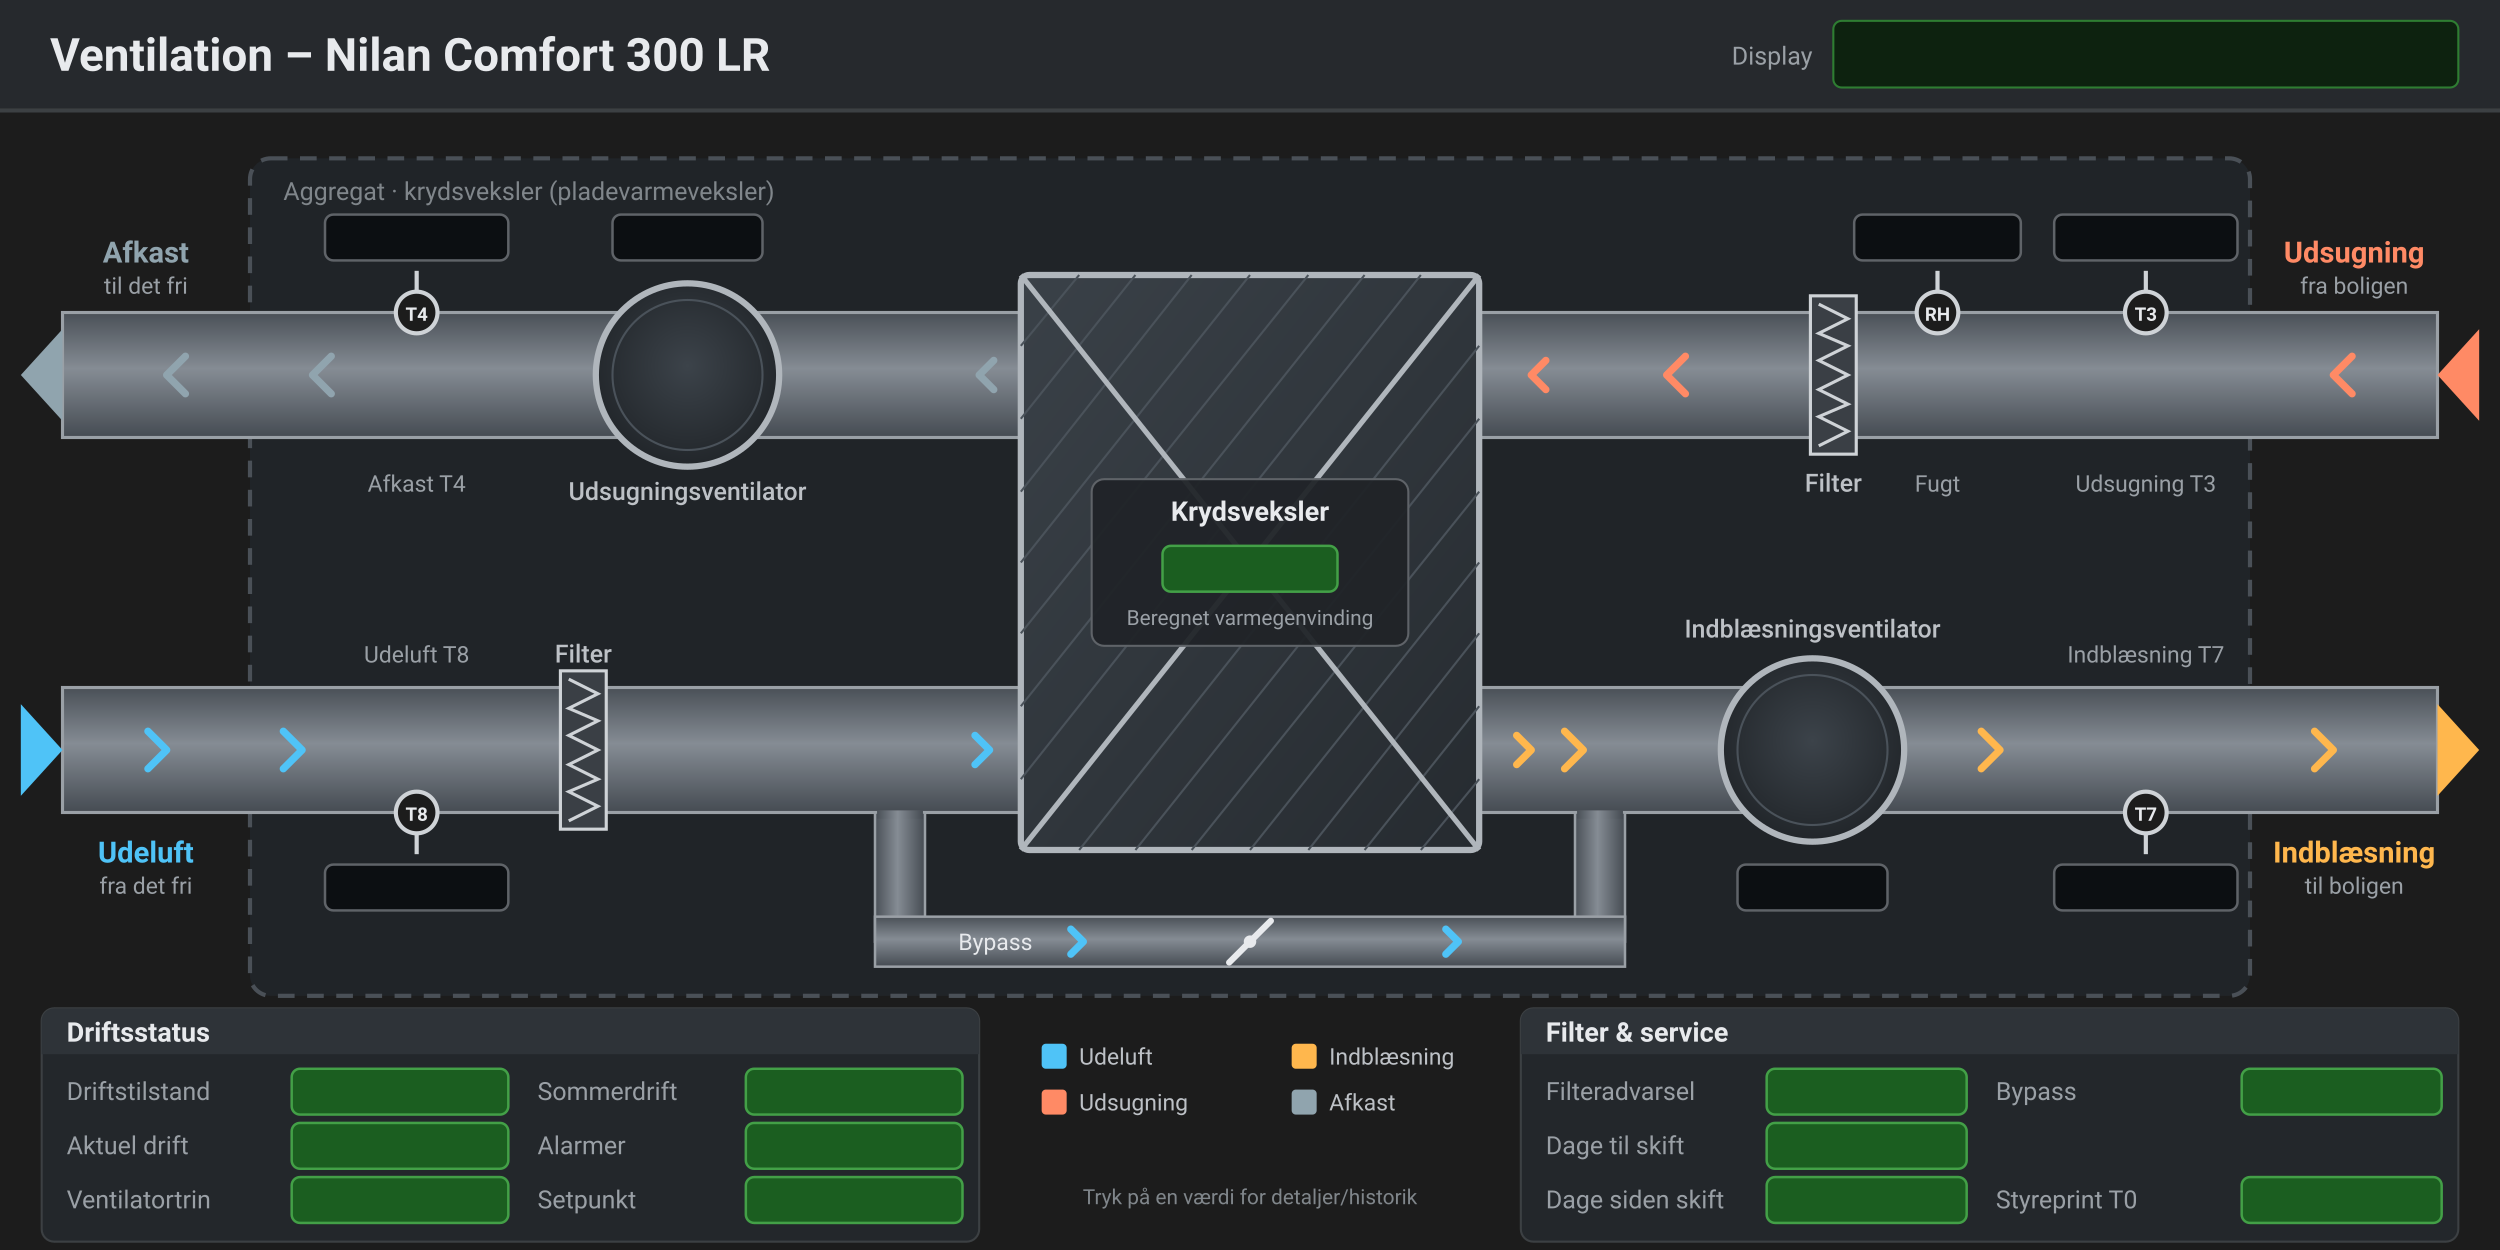
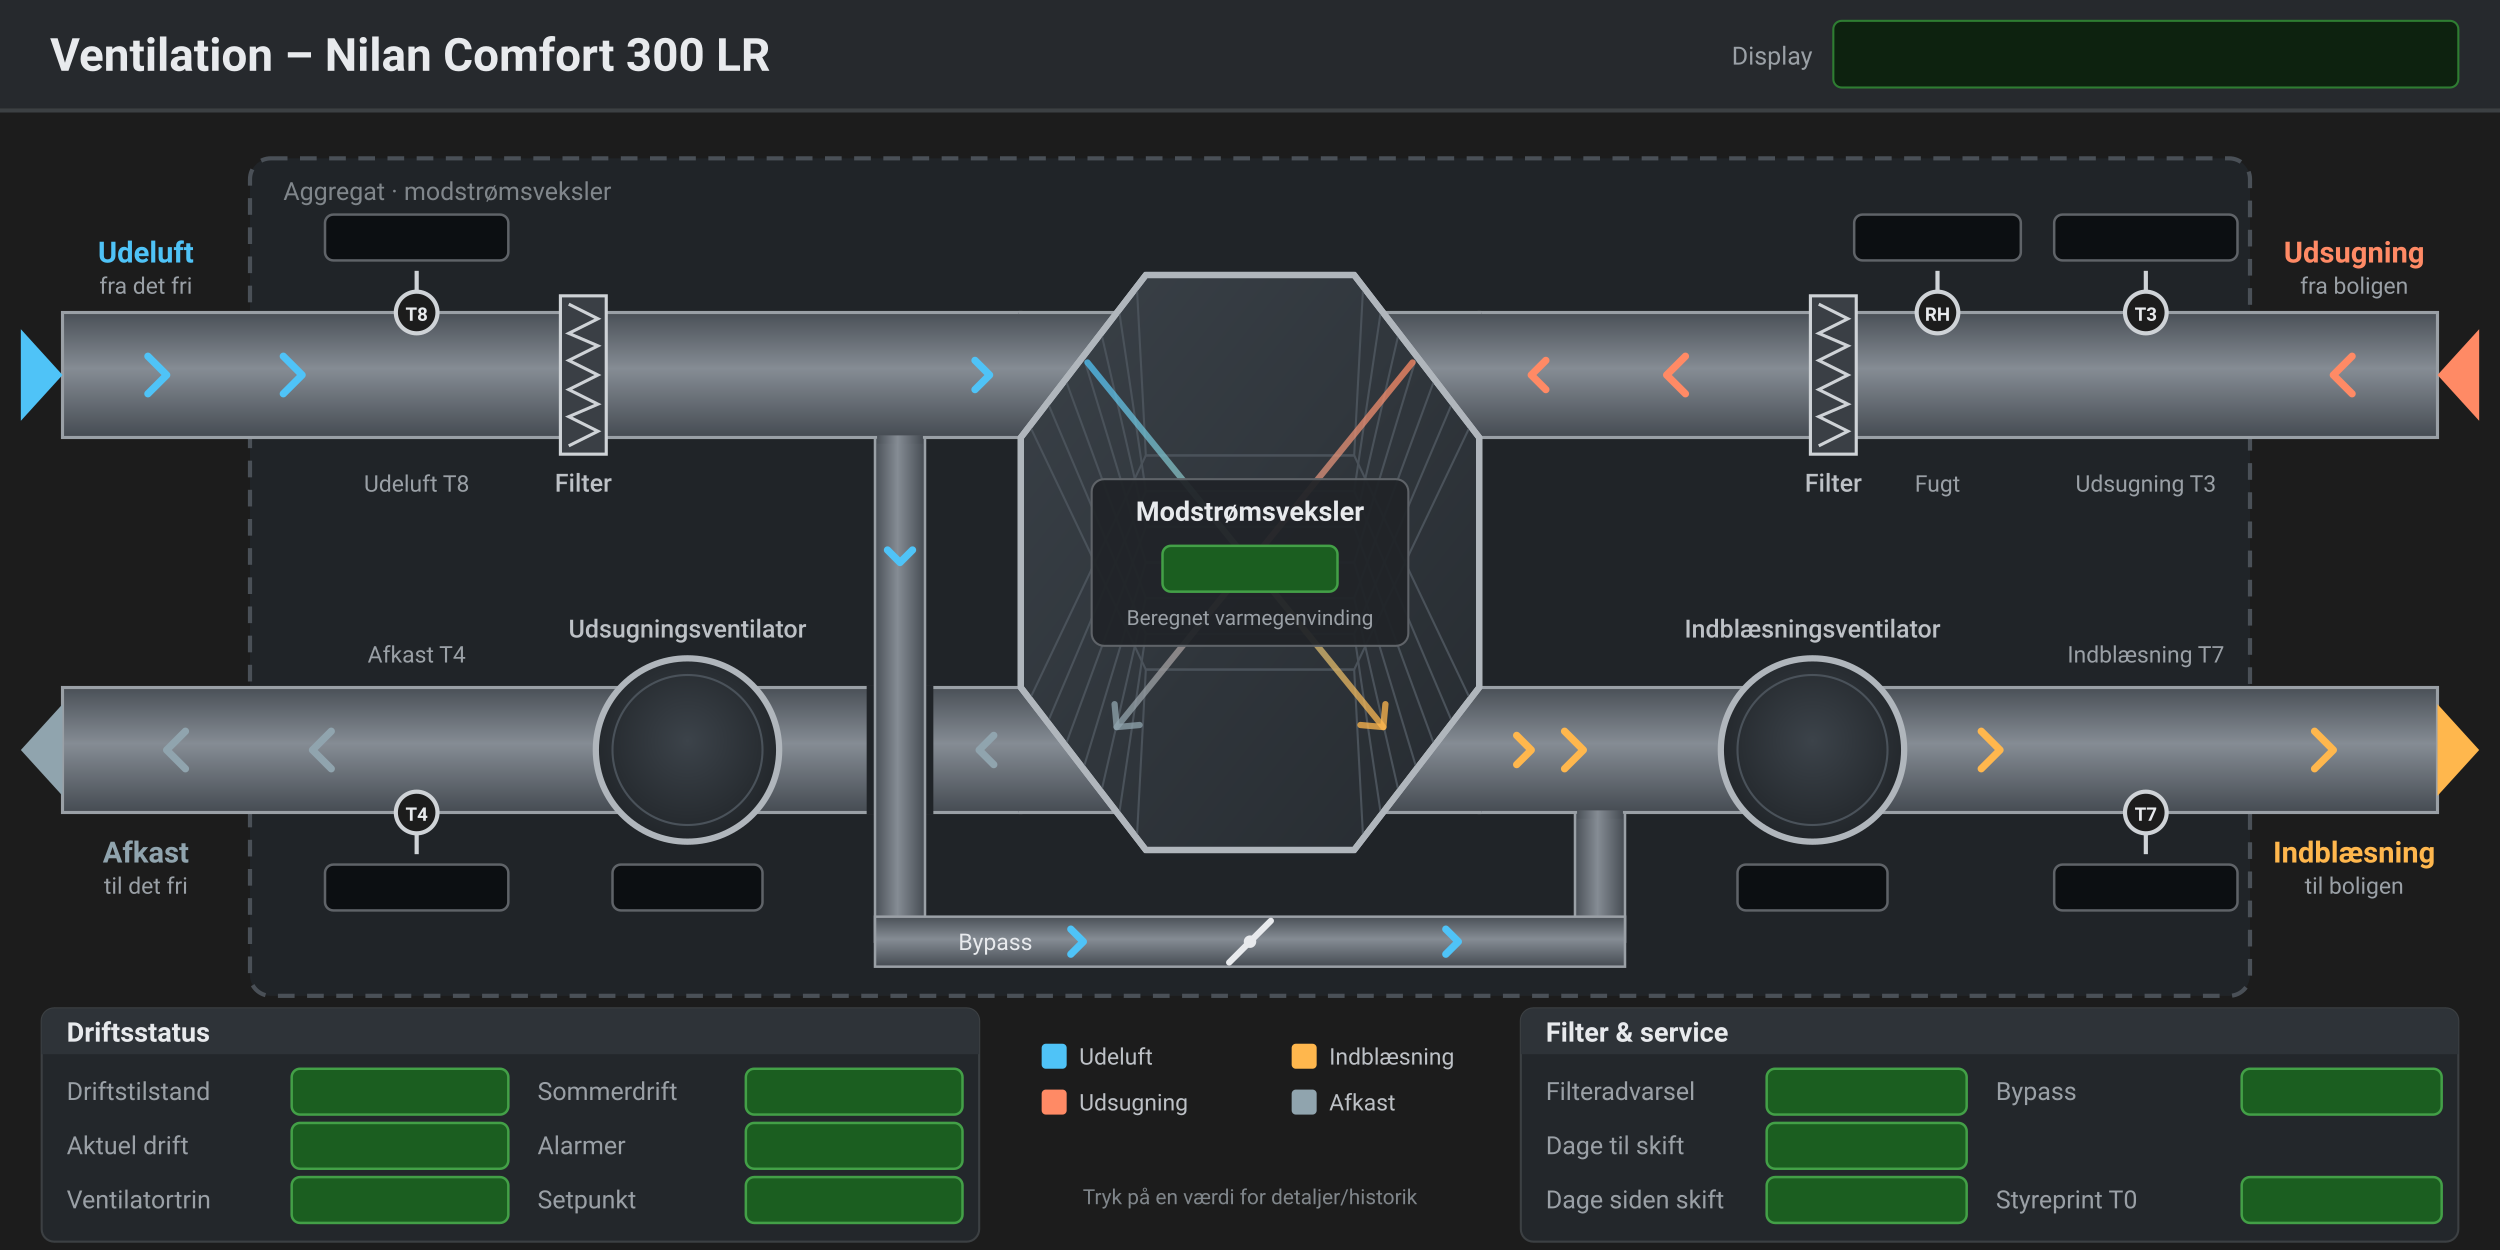
<svg xmlns="http://www.w3.org/2000/svg" viewBox="0 0 1200 600" width="1200" height="600" font-family="Roboto, -apple-system, Segoe UI, Arial, sans-serif">
  <style>.c0{fill:#1c1c1c}.c1{fill:#26292d}.c2{fill:#3c4043}.c3{font-size:22px;fill:#e8eaed;text-anchor:start;font-weight:600}.c4{font-size:12px;fill:#9aa0a6;text-anchor:end;font-weight:400}.c5{fill:#0d220f;stroke:#2e7d32;stroke-width:1}.c6{fill:#202428;stroke:#4a5057;stroke-width:2;stroke-dasharray:8 6}.c7{font-size:12px;fill:#80868b;text-anchor:start;font-weight:400}.c8{fill:url(#d);stroke:#9aa0a6;stroke-width:1.5}.c9{fill:url(#dv);stroke:#9aa0a6;stroke-width:1.2}.ca{fill:url(#d);stroke:#9aa0a6;stroke-width:1.2}.cb{fill:url(#dv)}.cc{stroke:#e8eaed;stroke-width:3;stroke-linecap:round}.cd{fill:#e8eaed}.ce{font-size:11px;fill:#e8eaed;text-anchor:start;font-weight:400}.cf{fill:none;stroke:#ff8a65;stroke-width:3.5;stroke-linecap:round;stroke-linejoin:round}.c10{fill:none;stroke:#90a4ae;stroke-width:3.5;stroke-linecap:round;stroke-linejoin:round}.c11{fill:none;stroke:#4fc3f7;stroke-width:3.5;stroke-linecap:round;stroke-linejoin:round}.c12{fill:none;stroke:#ffb74d;stroke-width:3.5;stroke-linecap:round;stroke-linejoin:round}.c13{fill:#90a4ae}.c14{fill:#ff8a65}.c15{fill:#4fc3f7}.c16{fill:#ffb74d}.c17{font-size:14px;fill:#90a4ae;text-anchor:middle;font-weight:600}.c18{font-size:11px;fill:#9aa0a6;text-anchor:middle;font-weight:400}.c19{font-size:14px;fill:#ff8a65;text-anchor:middle;font-weight:600}.c1a{font-size:14px;fill:#4fc3f7;text-anchor:middle;font-weight:600}.c1b{font-size:14px;fill:#ffb74d;text-anchor:middle;font-weight:600}.c1c{fill:url(#ex);stroke:#b0b6bc;stroke-width:3}.c1d{stroke:#4a525a;stroke-width:1}.c1e{stroke:#b0b6bc;stroke-width:2.5}.c1f{fill:#202428;stroke:#5f6368;stroke-width:1;fill-opacity:.94}.c20{font-size:13px;fill:#e8eaed;text-anchor:middle;font-weight:600}.c21{font-size:10px;fill:#9aa0a6;text-anchor:middle;font-weight:400}.c22{fill:#3a3f45;stroke:#cfd3d7;stroke-width:1.5}.c23{fill:none;stroke:#cfd3d7;stroke-width:1.5}.c24{font-size:12px;fill:#bdc1c6;text-anchor:middle;font-weight:500}.c25{fill:#3b2f2a;stroke:#ffab40;stroke-width:1.5}.c26{fill:none;stroke:#ffab40;stroke-width:1.5}.c27{fill:url(#fan);stroke:#b0b6bc;stroke-width:3}.c28{fill:none;stroke:#4a525a;stroke-width:1}.c29{stroke:#cfd3d7;stroke-width:2}.c2a{fill:#1c1c1c;stroke:#cfd3d7;stroke-width:2}.c2b{font-size:9px;fill:#e8eaed;text-anchor:middle;font-weight:700}.c2c{fill:#0c0f12;stroke:#5f6368;stroke-width:1.2}.c2d{fill:#1b5e20;stroke:#43a047;stroke-width:1.2}.c2e{fill:#23272b;stroke:#3c4043;stroke-width:1}.c2f{fill:#2e3338}.c30{font-size:13px;fill:#e8eaed;text-anchor:start;font-weight:600}.c31{font-size:12px;fill:#9aa0a6;text-anchor:start;font-weight:400}.c32{font-size:11px;fill:#bdc1c6;text-anchor:start;font-weight:400}.c33{font-size:10px;fill:#80868b;text-anchor:middle;font-weight:400}</style>
  <defs>
    <linearGradient id="d" x1="0" y1="0" x2="0" y2="1">
      <stop offset="0" stop-color="#4a5057" />
      <stop offset=".45" stop-color="#858c94" />
      <stop offset="1" stop-color="#454b52" />
    </linearGradient>
    <linearGradient id="dv" x1="0" y1="0" x2="1" y2="0">
      <stop offset="0" stop-color="#4a5057" />
      <stop offset=".45" stop-color="#858c94" />
      <stop offset="1" stop-color="#454b52" />
    </linearGradient>
    <linearGradient id="ex" x1="0" y1="0" x2="1" y2="1">
      <stop offset="0" stop-color="#3a4148" />
      <stop offset="1" stop-color="#262b30" />
    </linearGradient>
    <radialGradient id="fan" cx=".5" cy=".45" r=".6">
      <stop offset="0" stop-color="#3c434a" />
      <stop offset="1" stop-color="#1f2327" />
    </radialGradient>
+     <linearGradient id="fUdeInd" gradientUnits="userSpaceOnUse" x1="522" y1="174" x2="664" y2="349">
+       <stop offset="0" stop-color="#4fc3f7" />
+       <stop offset="1" stop-color="#ffb74d" />
+     </linearGradient>
+     <linearGradient id="fUdsAfk" gradientUnits="userSpaceOnUse" x1="678" y1="174" x2="536" y2="349">
+       <stop offset="0" stop-color="#ff8a65" />
+       <stop offset="1" stop-color="#90a4ae" />
+     </linearGradient>
  </defs>
  <rect x="0" y="0" width="1200" height="600" rx="0" class="c0" />
  <rect x="0" y="0" width="1200" height="52" rx="0" class="c1" />
  <rect x="0" y="52" width="1200" height="2" rx="0" class="c2" />
  <text x="24" y="34" class="c3">Ventilation – Nilan Comfort 300 LR</text>
  <text x="870" y="31" class="c4">Display</text>
  <rect x="880" y="10" width="300" height="32" rx="4" class="c5" />
  <rect x="120" y="76" width="960" height="402" rx="10" class="c6" />
-   <text x="136" y="96" class="c7">Aggregat · krydsveksler (pladevarmeveksler)</text>
+   <text x="136" y="96" class="c7">Aggregat · modstrømsveksler</text>
  <rect x="30" y="150" width="460" height="60" rx="0" class="c8" />
  <rect x="710" y="150" width="460" height="60" rx="0" class="c8" />
  <rect x="30" y="330" width="460" height="60" rx="0" class="c8" />
  <rect x="710" y="330" width="460" height="60" rx="0" class="c8" />
-   <rect x="420" y="390" width="24" height="62" rx="0" class="c9" />
+   <rect x="416" y="329" width="32" height="62" fill="#202428" />
+   <rect x="420" y="210" width="24" height="242" rx="0" class="c9" />
  <rect x="756" y="390" width="24" height="62" rx="0" class="c9" />
  <rect x="420" y="440" width="360" height="24" rx="0" class="ca" />
-   <rect x="421" y="389" width="22" height="4" rx="0" class="cb" />
+   <rect x="421" y="209" width="22" height="4" rx="0" class="cb" />
  <rect x="757" y="389" width="22" height="4" rx="0" class="cb" />
  <line x1="590" y1="462" x2="610" y2="442" class="cc" />
  <circle cx="600" cy="452" r="3" class="cd" />
  <text x="460" y="456" class="ce">Bypass</text>
  <polyline points="1129,171 1120,180 1129,189" class="cf" />
  <polyline points="809,171 800,180 809,189" class="cf" />
-   <polyline points="159,171 150,180 159,189" class="c10" />
-   <polyline points="89,171 80,180 89,189" class="c10" />
-   <polyline points="71,351 80,360 71,369" class="c11" />
-   <polyline points="136,351 145,360 136,369" class="c11" />
+   <polyline points="159,351 150,360 159,369" class="c10" />
+   <polyline points="89,351 80,360 89,369" class="c10" />
+   <polyline points="71,171 80,180 71,189" class="c11" />
+   <polyline points="136,171 145,180 136,189" class="c11" />
  <polyline points="751,351 760,360 751,369" class="c12" />
  <polyline points="951,351 960,360 951,369" class="c12" />
  <polyline points="1111,351 1120,360 1111,369" class="c12" />
  <polyline points="514,446 520,452 514,458" class="c11" />
  <polyline points="694,446 700,452 694,458" class="c11" />
+   <polyline points="426,264 432,270 438,264" class="c11" />
  <polyline points="742,173 735,180 742,187" class="cf" />
-   <polyline points="477,173 470,180 477,187" class="c10" />
-   <polyline points="468,353 475,360 468,367" class="c11" />
+   <polyline points="477,353 470,360 477,367" class="c10" />
+   <polyline points="468,173 475,180 468,187" class="c11" />
  <polyline points="728,353 735,360 728,367" class="c12" />
-   <polygon points="30,158 10,180 30,202" class="c13" />
+   <polygon points="30,338 10,360 30,382" class="c13" />
  <polygon points="1190,158 1170,180 1190,202" class="c14" />
-   <polygon points="10,338 30,360 10,382" class="c15" />
+   <polygon points="10,158 30,180 10,202" class="c15" />
  <polygon points="1170,338 1190,360 1170,382" class="c16" />
-   <text x="70" y="126" class="c17">Afkast</text>
-   <text x="70" y="141" class="c18">til det fri</text>
+   <text x="70" y="414" class="c17">Afkast</text>
+   <text x="70" y="429" class="c18">til det fri</text>
  <text x="1130" y="126" class="c19">Udsugning</text>
  <text x="1130" y="141" class="c18">fra boligen</text>
-   <text x="70" y="414" class="c1a">Udeluft</text>
-   <text x="70" y="429" class="c18">fra det fri</text>
+   <text x="70" y="126" class="c1a">Udeluft</text>
+   <text x="70" y="141" class="c18">fra det fri</text>
  <text x="1130" y="414" class="c1b">Indblæsning</text>
  <text x="1130" y="429" class="c18">til boligen</text>
-   <rect x="490" y="132" width="220" height="276" rx="4" class="c1c" />
-   <line x1="518" y1="132" x2="490" y2="166" class="c1d" />
-   <line x1="518" y1="408" x2="710" y2="166" class="c1d" />
-   <line x1="545" y1="132" x2="490" y2="201" class="c1d" />
-   <line x1="545" y1="408" x2="710" y2="201" class="c1d" />
-   <line x1="572" y1="132" x2="490" y2="236" class="c1d" />
-   <line x1="572" y1="408" x2="710" y2="236" class="c1d" />
-   <line x1="600" y1="132" x2="490" y2="270" class="c1d" />
-   <line x1="600" y1="408" x2="710" y2="270" class="c1d" />
-   <line x1="628" y1="132" x2="490" y2="304" class="c1d" />
-   <line x1="628" y1="408" x2="710" y2="304" class="c1d" />
-   <line x1="655" y1="132" x2="490" y2="339" class="c1d" />
-   <line x1="655" y1="408" x2="710" y2="339" class="c1d" />
-   <line x1="682" y1="132" x2="490" y2="374" class="c1d" />
-   <line x1="682" y1="408" x2="710" y2="374" class="c1d" />
-   <line x1="490" y1="132" x2="710" y2="408" class="c1e" />
-   <line x1="710" y1="132" x2="490" y2="408" class="c1e" />
+   <rect x="489" y="150" width="60" height="60" fill="url(#d)" />
+   <line x1="489" y1="150" x2="549" y2="150" stroke="#9aa0a6" stroke-width="1.5" />
+   <line x1="489" y1="210" x2="549" y2="210" stroke="#9aa0a6" stroke-width="1.5" />
+   <rect x="651" y="150" width="60" height="60" fill="url(#d)" />
+   <line x1="651" y1="150" x2="711" y2="150" stroke="#9aa0a6" stroke-width="1.5" />
+   <line x1="651" y1="210" x2="711" y2="210" stroke="#9aa0a6" stroke-width="1.5" />
+   <rect x="489" y="330" width="60" height="60" fill="url(#d)" />
+   <line x1="489" y1="330" x2="549" y2="330" stroke="#9aa0a6" stroke-width="1.5" />
+   <line x1="489" y1="390" x2="549" y2="390" stroke="#9aa0a6" stroke-width="1.5" />
+   <rect x="651" y="330" width="60" height="60" fill="url(#d)" />
+   <line x1="651" y1="330" x2="711" y2="330" stroke="#9aa0a6" stroke-width="1.5" />
+   <line x1="651" y1="390" x2="711" y2="390" stroke="#9aa0a6" stroke-width="1.5" />
+   <polygon points="550,132 650,132 710,210 710,330 650,408 550,408 490,330 490,210" class="c1c" />
+   <polyline points="494.3,204.4 550,321.4 650,321.4 654.3,402.4" fill="none" class="c1d" />
+   <polyline points="705.7,204.4 650,321.4 550,321.4 545.7,402.4" fill="none" class="c1d" />
+   <polyline points="502.9,193.3 550,304.3 650,304.3 662.9,391.3" fill="none" class="c1d" />
+   <polyline points="697.1,193.3 650,304.3 550,304.3 537.1,391.3" fill="none" class="c1d" />
+   <polyline points="511.4,182.1 550,287.1 650,287.1 671.4,380.1" fill="none" class="c1d" />
+   <polyline points="688.6,182.1 650,287.1 550,287.1 528.6,380.1" fill="none" class="c1d" />
+   <polyline points="520,171 550,270 650,270 680,369" fill="none" class="c1d" />
+   <polyline points="680,171 650,270 550,270 520,369" fill="none" class="c1d" />
+   <polyline points="528.6,159.9 550,252.9 650,252.9 688.6,357.9" fill="none" class="c1d" />
+   <polyline points="671.4,159.9 650,252.9 550,252.9 511.4,357.9" fill="none" class="c1d" />
+   <polyline points="537.1,148.7 550,235.7 650,235.7 697.1,346.7" fill="none" class="c1d" />
+   <polyline points="662.9,148.7 650,235.7 550,235.7 502.9,346.7" fill="none" class="c1d" />
+   <polyline points="545.7,137.6 550,218.6 650,218.6 705.7,335.6" fill="none" class="c1d" />
+   <polyline points="654.3,137.6 650,218.6 550,218.6 494.3,335.6" fill="none" class="c1d" />
+   <polygon points="550,132 650,132 710,210 710,330 650,408 550,408 490,330 490,210" fill="none" stroke="#b0b6bc" stroke-width="3" stroke-linejoin="round" />
+   <path d="M522,174 L664,349" fill="none" stroke="url(#fUdeInd)" stroke-width="3" stroke-linecap="round" opacity=".75" />
+   <polyline points="653,348 664,349 665,338" fill="none" stroke="#ffb74d" stroke-width="3" stroke-linecap="round" stroke-linejoin="round" opacity=".75" />
+   <path d="M678,174 L536,349" fill="none" stroke="url(#fUdsAfk)" stroke-width="3" stroke-linecap="round" opacity=".75" />
+   <polyline points="547,348 536,349 535,338" fill="none" stroke="#90a4ae" stroke-width="3" stroke-linecap="round" stroke-linejoin="round" opacity=".75" />
  <rect x="524" y="230" width="152" height="80" rx="6" class="c1f" />
-   <text x="600" y="250" class="c20">Krydsveksler</text>
+   <text x="600" y="250" class="c20">Modstrømsveksler</text>
  <text x="600" y="300" class="c21">Beregnet varmegenvinding</text>
  <rect x="869" y="142" width="22" height="76" rx="0" class="c22" />
  <polyline points="873,146 887,153 873,160 887,166 873,173 887,180 873,187 887,194 873,200 887,207 873,214" class="c23" />
-   <rect x="269" y="322" width="22" height="76" rx="0" class="c22" />
-   <polyline points="273,326 287,333 273,340 287,346 273,353 287,360 273,367 287,374 273,380 287,387 273,394" class="c23" />
+   <rect x="269" y="142" width="22" height="76" rx="0" class="c22" />
+   <polyline points="273,146 287,153 273,160 287,166 273,173 287,180 273,187 287,194 273,200 287,207 273,214" class="c23" />
  <text x="880" y="236" class="c24">Filter</text>
-   <text x="280" y="318" class="c24">Filter</text>
-   <circle cx="330" cy="180" r="44" class="c27" />
-   <circle cx="330" cy="180" r="36" class="c28" />
-   <text x="330" y="240" class="c24">Udsugningsventilator</text>
+   <text x="280" y="236" class="c24">Filter</text>
+   <circle cx="330" cy="360" r="44" class="c27" />
+   <circle cx="330" cy="360" r="36" class="c28" />
+   <text x="330" y="306" class="c24">Udsugningsventilator</text>
  <circle cx="870" cy="360" r="44" class="c27" />
  <circle cx="870" cy="360" r="36" class="c28" />
  <text x="870" y="306" class="c24">Indblæsningsventilator</text>
  <line x1="1030" y1="150" x2="1030" y2="130" class="c29" />
  <circle cx="1030" cy="150" r="10" class="c2a" />
  <text x="1030" y="154" class="c2b">T3</text>
  <line x1="930" y1="150" x2="930" y2="130" class="c29" />
  <circle cx="930" cy="150" r="10" class="c2a" />
  <text x="930" y="154" class="c2b">RH</text>
  <line x1="200" y1="150" x2="200" y2="130" class="c29" />
  <circle cx="200" cy="150" r="10" class="c2a" />
-   <text x="200" y="154" class="c2b">T4</text>
+   <text x="200" y="154" class="c2b">T8</text>
  <line x1="200" y1="390" x2="200" y2="410" class="c29" />
  <circle cx="200" cy="390" r="10" class="c2a" />
-   <text x="200" y="394" class="c2b">T8</text>
+   <text x="200" y="394" class="c2b">T4</text>
  <line x1="1030" y1="390" x2="1030" y2="410" class="c29" />
  <circle cx="1030" cy="390" r="10" class="c2a" />
  <text x="1030" y="394" class="c2b">T7</text>
  <text x="1030" y="236" class="c18">Udsugning T3</text>
  <text x="930" y="236" class="c18">Fugt</text>
-   <text x="200" y="236" class="c18">Afkast T4</text>
-   <text x="200" y="318" class="c18">Udeluft T8</text>
+   <text x="200" y="236" class="c18">Udeluft T8</text>
+   <text x="200" y="318" class="c18">Afkast T4</text>
  <text x="1030" y="318" class="c18">Indblæsning T7</text>
  <rect x="156.0" y="103.0" width="88" height="22" rx="4" class="c2c" />
-   <rect x="294.0" y="103.0" width="72" height="22" rx="4" class="c2c" />
+   <rect x="294.0" y="415.0" width="72" height="22" rx="4" class="c2c" />
  <rect x="890.0" y="103.0" width="80" height="22" rx="4" class="c2c" />
  <rect x="986.0" y="103.0" width="88" height="22" rx="4" class="c2c" />
  <rect x="156.0" y="415.0" width="88" height="22" rx="4" class="c2c" />
  <rect x="834.0" y="415.0" width="72" height="22" rx="4" class="c2c" />
  <rect x="986.0" y="415.0" width="88" height="22" rx="4" class="c2c" />
  <rect x="558" y="262" width="84" height="22" rx="4" class="c2d" />
  <rect x="20" y="484" width="450" height="112" rx="6" class="c2e" />
  <path d="M20 490a6 6 0 0 1 6-6h438a6 6 0 0 1 6 6v16h-450z" class="c2f" />
  <text x="32" y="500" class="c30">Driftsstatus</text>
  <rect x="730" y="484" width="450" height="112" rx="6" class="c2e" />
  <path d="M730 490a6 6 0 0 1 6-6h438a6 6 0 0 1 6 6v16h-450z" class="c2f" />
  <text x="742" y="500" class="c30">Filter &amp; service</text>
  <text x="32" y="528" class="c31">Driftstilstand</text>
  <rect x="140.0" y="513.0" width="104" height="22" rx="4" class="c2d" />
  <text x="32" y="554" class="c31">Aktuel drift</text>
  <rect x="140.0" y="539.0" width="104" height="22" rx="4" class="c2d" />
  <text x="32" y="580" class="c31">Ventilatortrin</text>
  <rect x="140.0" y="565.0" width="104" height="22" rx="4" class="c2d" />
  <text x="258" y="528" class="c31">Sommerdrift</text>
  <rect x="358.0" y="513.0" width="104" height="22" rx="4" class="c2d" />
  <text x="258" y="554" class="c31">Alarmer</text>
  <rect x="358.0" y="539.0" width="104" height="22" rx="4" class="c2d" />
  <text x="258" y="580" class="c31">Setpunkt</text>
  <rect x="358.0" y="565.0" width="104" height="22" rx="4" class="c2d" />
  <text x="742" y="528" class="c31">Filteradvarsel</text>
  <rect x="848.0" y="513.0" width="96" height="22" rx="4" class="c2d" />
  <text x="742" y="554" class="c31">Dage til skift</text>
  <rect x="848.0" y="539.0" width="96" height="22" rx="4" class="c2d" />
  <text x="742" y="580" class="c31">Dage siden skift</text>
  <rect x="848.0" y="565.0" width="96" height="22" rx="4" class="c2d" />
  <text x="958" y="528" class="c31">Bypass</text>
  <rect x="1076.0" y="513.0" width="96" height="22" rx="4" class="c2d" />
  <text x="958" y="580" class="c31">Styreprint T0</text>
  <rect x="1076.0" y="565.0" width="96" height="22" rx="4" class="c2d" />
  <rect x="500" y="501" width="12" height="12" rx="2" class="c15" />
  <text x="518" y="511" class="c32">Udeluft</text>
  <rect x="620" y="501" width="12" height="12" rx="2" class="c16" />
  <text x="638" y="511" class="c32">Indblæsning</text>
  <rect x="500" y="523" width="12" height="12" rx="2" class="c14" />
  <text x="518" y="533" class="c32">Udsugning</text>
  <rect x="620" y="523" width="12" height="12" rx="2" class="c13" />
  <text x="638" y="533" class="c32">Afkast</text>
  <text x="600" y="578" class="c33">Tryk på en værdi for detaljer/historik</text>
</svg>
